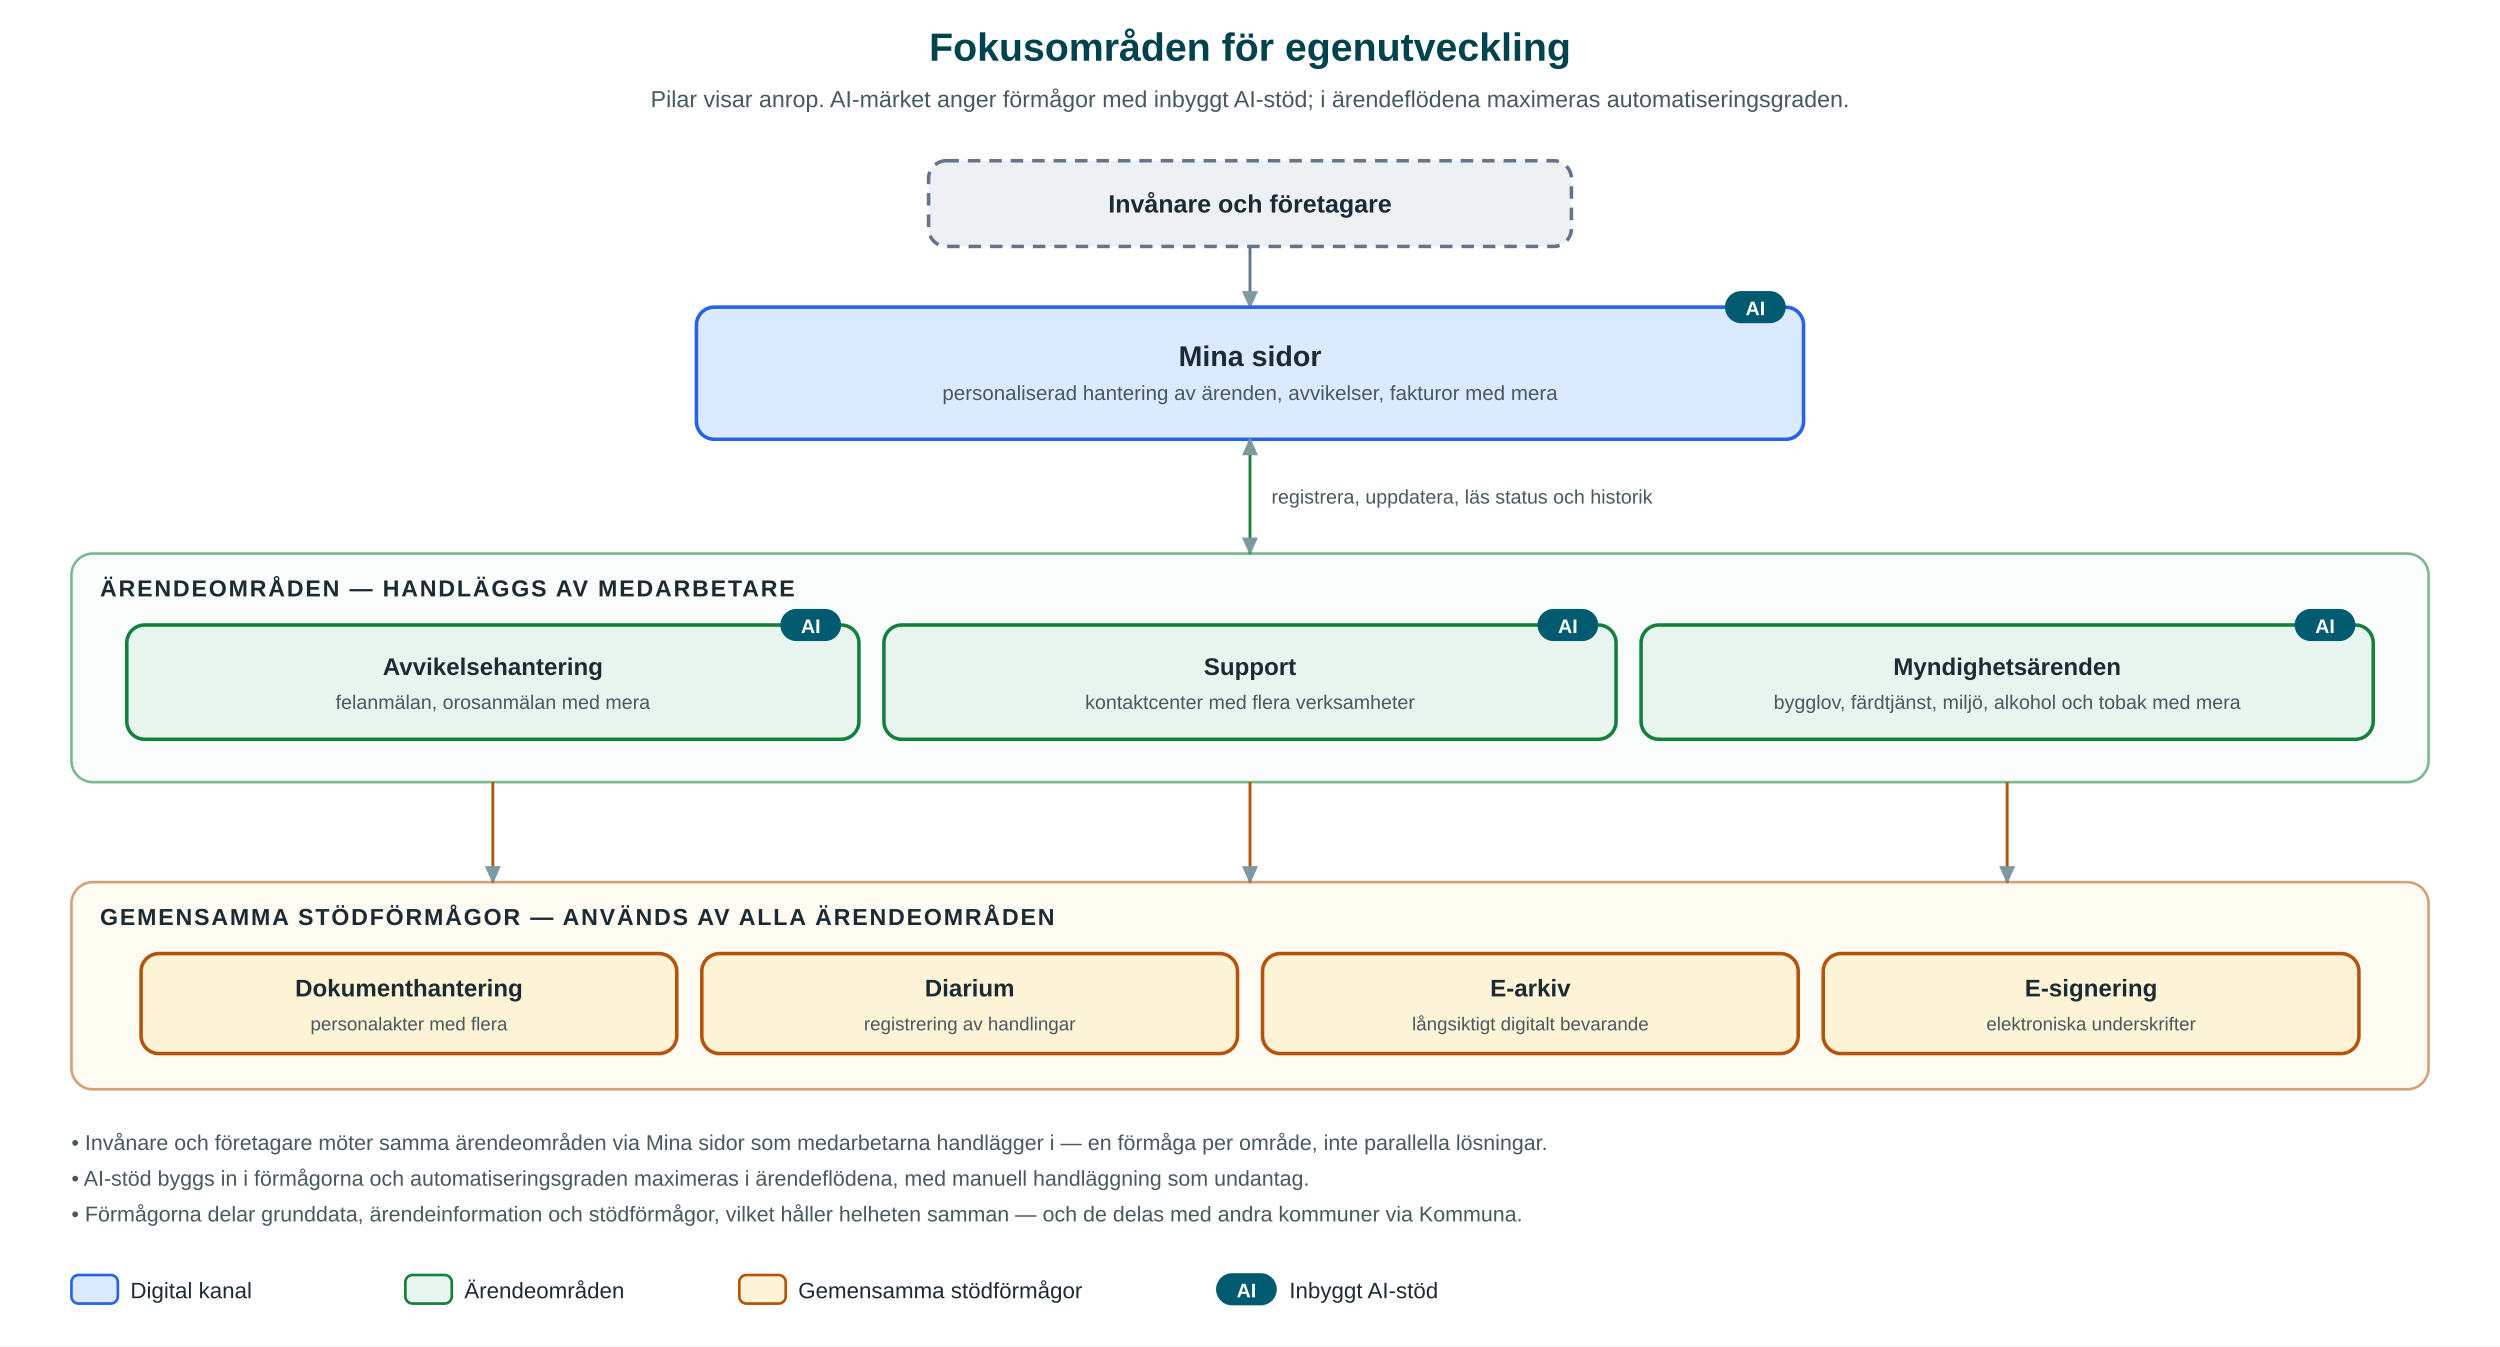
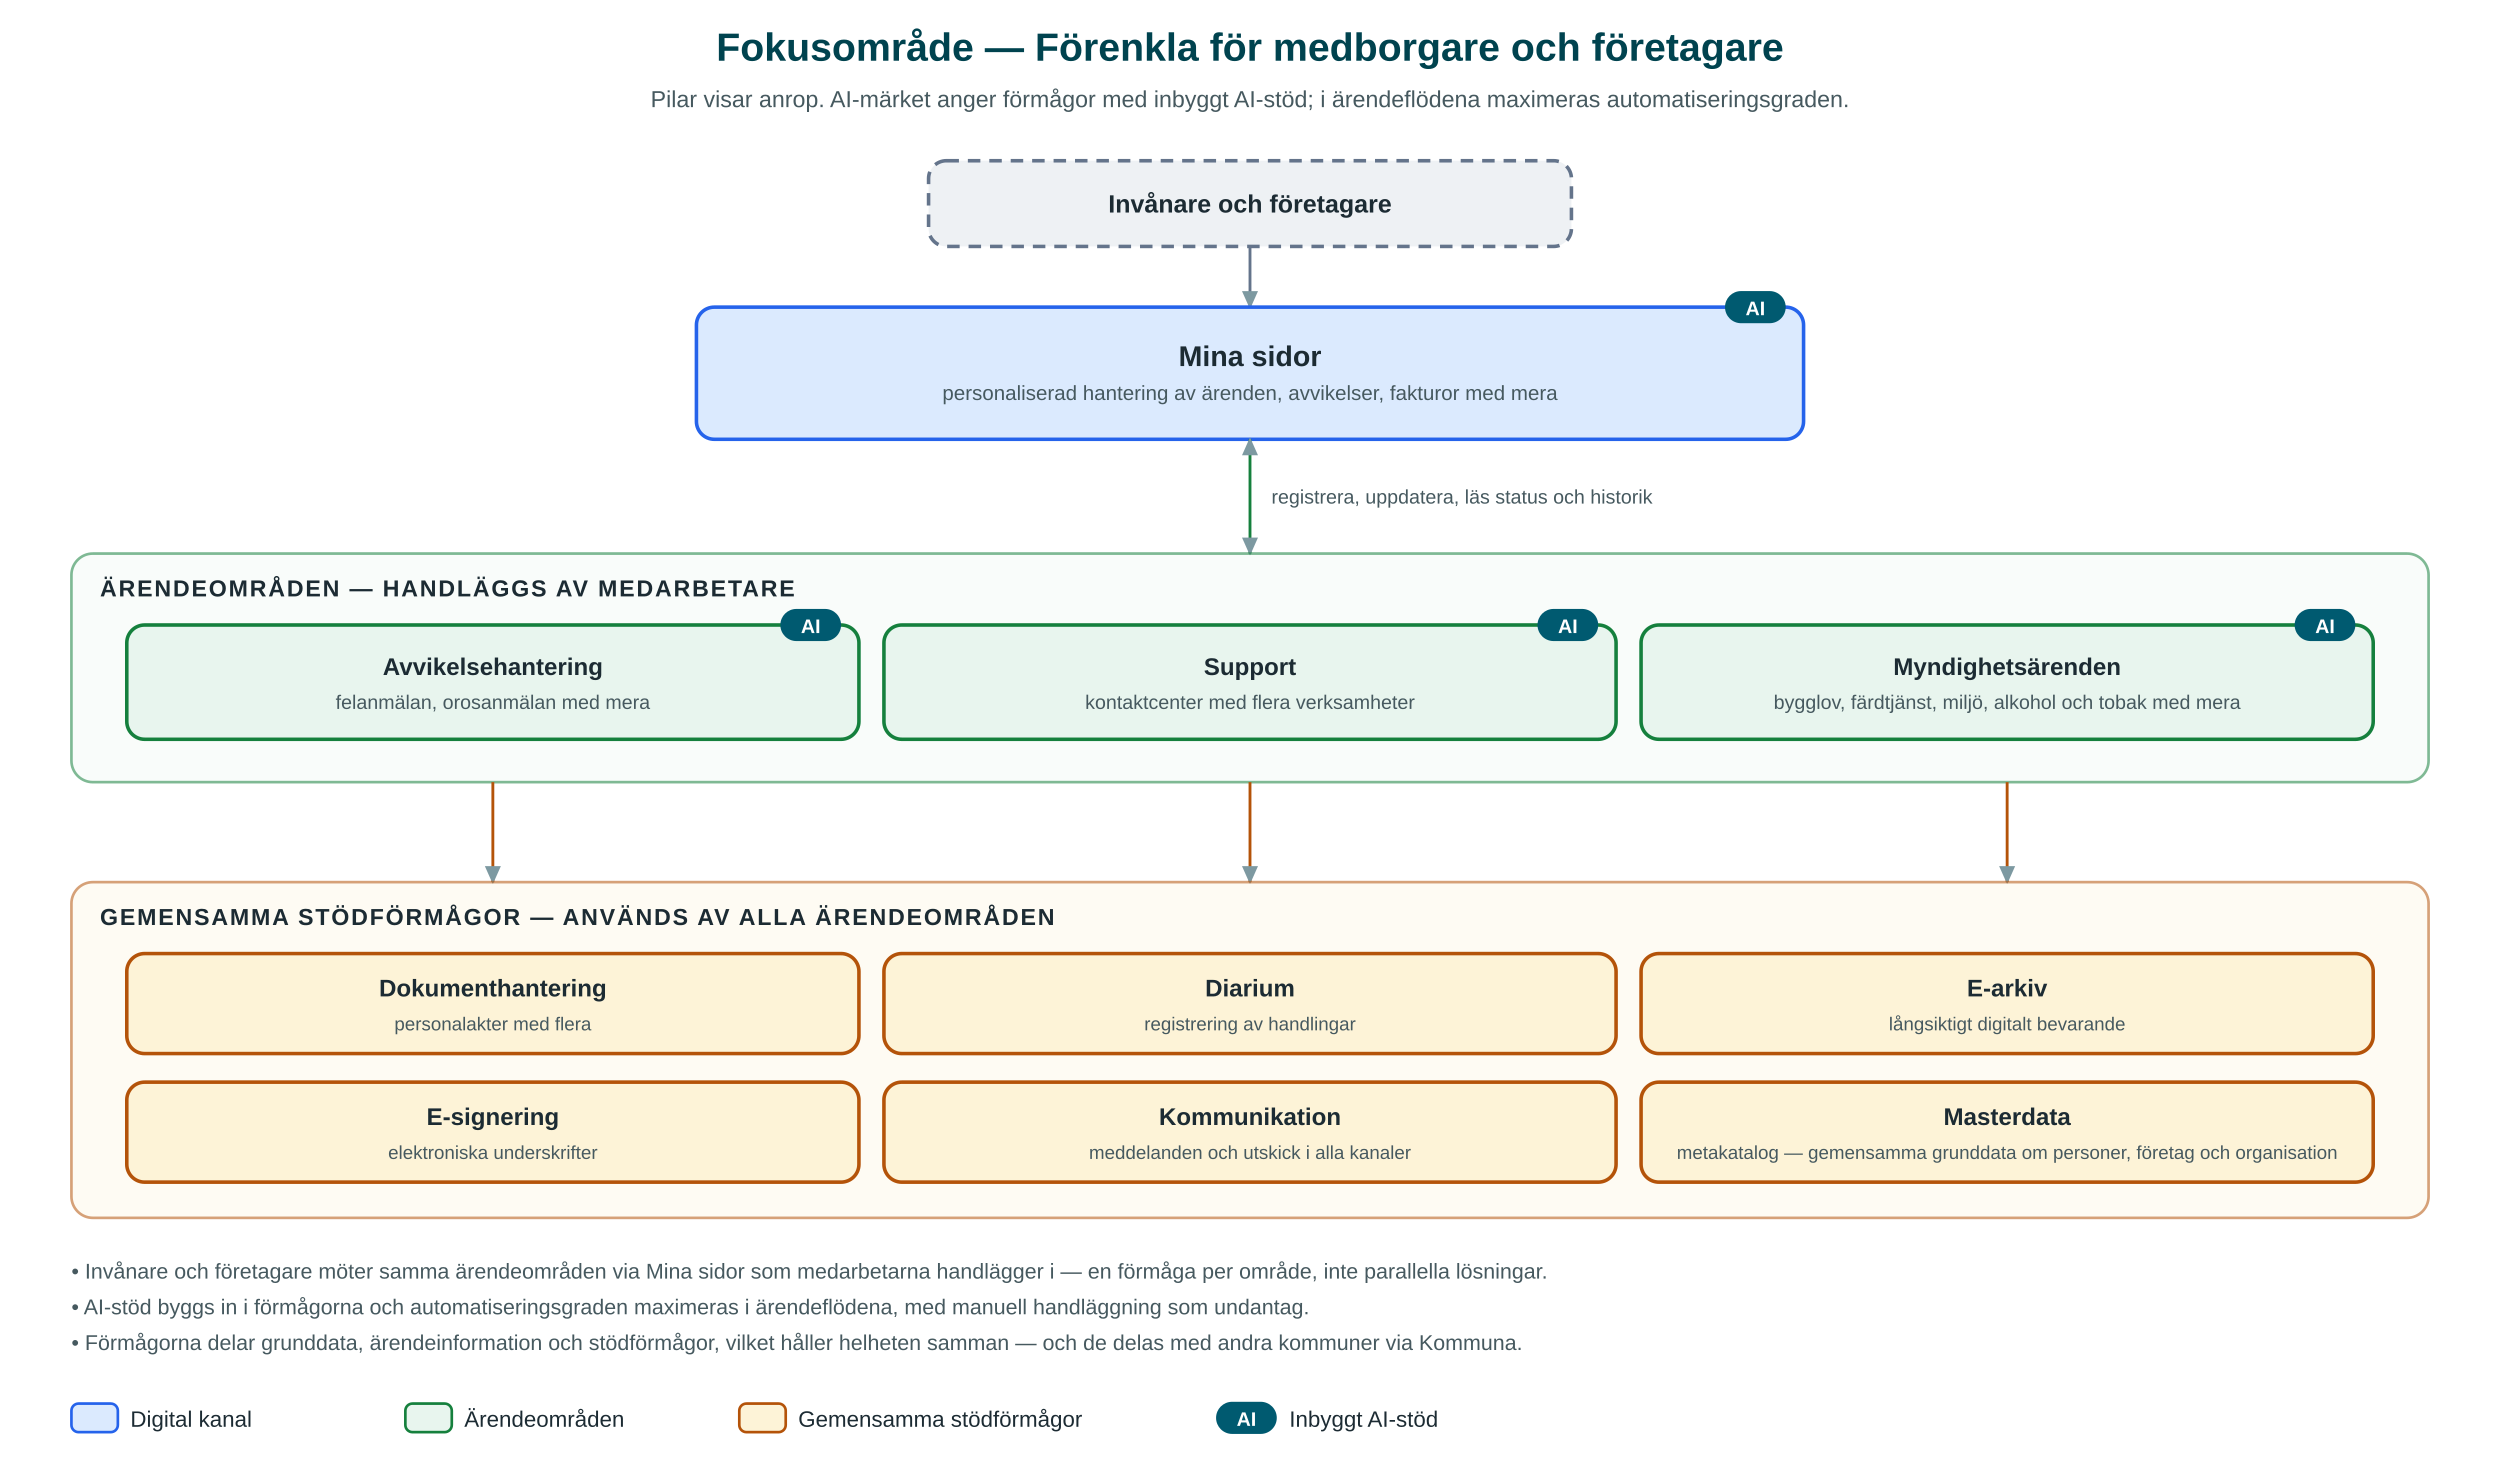
- <svg xmlns="http://www.w3.org/2000/svg" viewBox="0 0 1400 754" font-family="Segoe UI, Helvetica Neue, Arial, sans-serif" role="img" aria-label="Fokusområden för Sundsvalls kommuns egenutveckling">
+ <svg xmlns="http://www.w3.org/2000/svg" viewBox="0 0 1400 826" font-family="Segoe UI, Helvetica Neue, Arial, sans-serif" role="img" aria-label="Fokusområdet Förenkla för medborgare och företagare i Sundsvalls kommuns egenutveckling">
  <defs>
    <marker id="arr" viewBox="0 0 10 10" refX="8" refY="5" markerWidth="7" markerHeight="7" orient="auto-start-reverse">
      <path d="M 0 1 L 9 5 L 0 9 z" fill="#7d99a1" />
    </marker>
  </defs>
-   <rect width="1400" height="754" fill="#ffffff" />
-   <text x="700.0" y="34" text-anchor="middle" font-size="22" font-weight="bold" fill="#00434f">Fokusområden för egenutveckling</text>
+   <rect width="1400" height="826" fill="#ffffff" />
+   <text x="700.0" y="34" text-anchor="middle" font-size="22" font-weight="bold" fill="#00434f">Fokusområde — Förenkla för medborgare och företagare</text>
  <text x="700.0" y="60" text-anchor="middle" font-size="13" fill="#46595f">Pilar visar anrop. AI-märket anger förmågor med inbyggt AI-stöd; i ärendeflödena maximeras automatiseringsgraden.</text>
  <rect x="520.0" y="90" rx="10" width="360" height="48" fill="#eef1f4" stroke="#64748b" stroke-width="2" stroke-dasharray="7,5" />
  <text x="700.0" y="119.0" text-anchor="middle" font-size="14" font-weight="bold" fill="#1c2b33">Invånare och företagare</text>
  <path d="M 700.0 138 L 700.0 172" fill="none" stroke="#64748b" stroke-width="1.6" marker-end="url(#arr)" />
  <rect x="390.0" y="172" rx="10" width="620" height="74" fill="#dbeafe" stroke="#2563eb" stroke-width="2" />
  <text x="700.0" y="205.0" text-anchor="middle" font-size="16" font-weight="bold" fill="#1c2b33">Mina sidor</text>
  <text x="700.0" y="224.0" text-anchor="middle" font-size="11.5" fill="#46595f">personaliserad hantering av ärenden, avvikelser, fakturor med mera</text>
  <rect x="966.0" y="163" rx="9" width="34" height="18" fill="#005a70" />
  <text x="983.0" y="176.5" text-anchor="middle" font-size="11" font-weight="bold" fill="#ffffff">AI</text>
  <path d="M 700.0 246 L 700.0 310" fill="none" stroke="#15803d" stroke-width="1.6" marker-start="url(#arr)" marker-end="url(#arr)" />
  <text x="712.0" y="282" font-size="11" fill="#46595f">registrera, uppdatera, läs status och historik</text>
  <rect x="40" y="310" rx="12" width="1320" height="128" fill="#f4faf6" stroke="#15803d" stroke-width="1.5" opacity="0.55" />
  <text x="56" y="334" font-size="13" font-weight="bold" letter-spacing="1" fill="#1c2b33">ÄRENDEOMRÅDEN — HANDLÄGGS AV MEDARBETARE</text>
  <rect x="71.0" y="350" rx="10" width="410" height="64" fill="#e8f5ee" stroke="#15803d" stroke-width="2" />
  <text x="276.0" y="378.0" text-anchor="middle" font-size="13.5" font-weight="bold" fill="#1c2b33">Avvikelsehantering</text>
  <text x="276.0" y="397.0" text-anchor="middle" font-size="11" fill="#46595f">felanmälan, orosanmälan med mera</text>
  <rect x="437.0" y="341" rx="9" width="34" height="18" fill="#005a70" />
  <text x="454.0" y="354.5" text-anchor="middle" font-size="11" font-weight="bold" fill="#ffffff">AI</text>
  <rect x="495.0" y="350" rx="10" width="410" height="64" fill="#e8f5ee" stroke="#15803d" stroke-width="2" />
  <text x="700.0" y="378.0" text-anchor="middle" font-size="13.5" font-weight="bold" fill="#1c2b33">Support</text>
  <text x="700.0" y="397.0" text-anchor="middle" font-size="11" fill="#46595f">kontaktcenter med flera verksamheter</text>
  <rect x="861.0" y="341" rx="9" width="34" height="18" fill="#005a70" />
  <text x="878.0" y="354.5" text-anchor="middle" font-size="11" font-weight="bold" fill="#ffffff">AI</text>
  <rect x="919.0" y="350" rx="10" width="410" height="64" fill="#e8f5ee" stroke="#15803d" stroke-width="2" />
  <text x="1124.0" y="378.0" text-anchor="middle" font-size="13.5" font-weight="bold" fill="#1c2b33">Myndighetsärenden</text>
  <text x="1124.0" y="397.0" text-anchor="middle" font-size="11" fill="#46595f">bygglov, färdtjänst, miljö, alkohol och tobak med mera</text>
  <rect x="1285.0" y="341" rx="9" width="34" height="18" fill="#005a70" />
  <text x="1302.0" y="354.5" text-anchor="middle" font-size="11" font-weight="bold" fill="#ffffff">AI</text>
  <path d="M 276.0 438 L 276.0 494" fill="none" stroke="#b45309" stroke-width="1.6" marker-end="url(#arr)" />
  <path d="M 700.0 438 L 700.0 494" fill="none" stroke="#b45309" stroke-width="1.6" marker-end="url(#arr)" />
  <path d="M 1124.0 438 L 1124.0 494" fill="none" stroke="#b45309" stroke-width="1.6" marker-end="url(#arr)" />
-   <rect x="40" y="494" rx="12" width="1320" height="116" fill="#fdf8ea" stroke="#b45309" stroke-width="1.5" opacity="0.55" />
+   <rect x="40" y="494" rx="12" width="1320" height="188" fill="#fdf8ea" stroke="#b45309" stroke-width="1.5" opacity="0.55" />
  <text x="56" y="518" font-size="13" font-weight="bold" letter-spacing="1" fill="#1c2b33">GEMENSAMMA STÖDFÖRMÅGOR — ANVÄNDS AV ALLA ÄRENDEOMRÅDEN</text>
-   <rect x="79.0" y="534" rx="10" width="300" height="56" fill="#fdf3d7" stroke="#b45309" stroke-width="2" />
-   <text x="229.0" y="558.0" text-anchor="middle" font-size="13.5" font-weight="bold" fill="#1c2b33">Dokumenthantering</text>
-   <text x="229.0" y="577.0" text-anchor="middle" font-size="10.5" fill="#46595f">personalakter med flera</text>
-   <rect x="393.0" y="534" rx="10" width="300" height="56" fill="#fdf3d7" stroke="#b45309" stroke-width="2" />
-   <text x="543.0" y="558.0" text-anchor="middle" font-size="13.5" font-weight="bold" fill="#1c2b33">Diarium</text>
-   <text x="543.0" y="577.0" text-anchor="middle" font-size="10.5" fill="#46595f">registrering av handlingar</text>
-   <rect x="707.0" y="534" rx="10" width="300" height="56" fill="#fdf3d7" stroke="#b45309" stroke-width="2" />
-   <text x="857.0" y="558.0" text-anchor="middle" font-size="13.5" font-weight="bold" fill="#1c2b33">E-arkiv</text>
-   <text x="857.0" y="577.0" text-anchor="middle" font-size="10.5" fill="#46595f">långsiktigt digitalt bevarande</text>
-   <rect x="1021.0" y="534" rx="10" width="300" height="56" fill="#fdf3d7" stroke="#b45309" stroke-width="2" />
-   <text x="1171.0" y="558.0" text-anchor="middle" font-size="13.5" font-weight="bold" fill="#1c2b33">E-signering</text>
-   <text x="1171.0" y="577.0" text-anchor="middle" font-size="10.5" fill="#46595f">elektroniska underskrifter</text>
-   <text x="40" y="644" font-size="12" fill="#46595f">• Invånare och företagare möter samma ärendeområden via Mina sidor som medarbetarna handlägger i — en förmåga per område, inte parallella lösningar.</text>
-   <text x="40" y="664" font-size="12" fill="#46595f">• AI-stöd byggs in i förmågorna och automatiseringsgraden maximeras i ärendeflödena, med manuell handläggning som undantag.</text>
-   <text x="40" y="684" font-size="12" fill="#46595f">• Förmågorna delar grunddata, ärendeinformation och stödförmågor, vilket håller helheten samman — och de delas med andra kommuner via Kommuna.</text>
-   <rect x="40" y="714" width="26" height="16" rx="4" fill="#dbeafe" stroke="#2563eb" stroke-width="1.5" />
-   <text x="73" y="727" font-size="12.5" fill="#1c2b33">Digital kanal</text>
-   <rect x="227" y="714" width="26" height="16" rx="4" fill="#e8f5ee" stroke="#15803d" stroke-width="1.5" />
-   <text x="260" y="727" font-size="12.5" fill="#1c2b33">Ärendeområden</text>
-   <rect x="414" y="714" width="26" height="16" rx="4" fill="#fdf3d7" stroke="#b45309" stroke-width="1.5" />
-   <text x="447" y="727" font-size="12.5" fill="#1c2b33">Gemensamma stödförmågor</text>
-   <rect x="681" y="713" rx="9" width="34" height="18" fill="#005a70" />
-   <text x="698" y="726.5" text-anchor="middle" font-size="11" font-weight="bold" fill="#ffffff">AI</text>
-   <text x="722" y="727" font-size="12.5" fill="#1c2b33">Inbyggt AI-stöd</text>
+   <rect x="71.0" y="534" rx="10" width="410" height="56" fill="#fdf3d7" stroke="#b45309" stroke-width="2" />
+   <text x="276.0" y="558.0" text-anchor="middle" font-size="13.5" font-weight="bold" fill="#1c2b33">Dokumenthantering</text>
+   <text x="276.0" y="577.0" text-anchor="middle" font-size="10.5" fill="#46595f">personalakter med flera</text>
+   <rect x="495.0" y="534" rx="10" width="410" height="56" fill="#fdf3d7" stroke="#b45309" stroke-width="2" />
+   <text x="700.0" y="558.0" text-anchor="middle" font-size="13.5" font-weight="bold" fill="#1c2b33">Diarium</text>
+   <text x="700.0" y="577.0" text-anchor="middle" font-size="10.5" fill="#46595f">registrering av handlingar</text>
+   <rect x="919.0" y="534" rx="10" width="410" height="56" fill="#fdf3d7" stroke="#b45309" stroke-width="2" />
+   <text x="1124.0" y="558.0" text-anchor="middle" font-size="13.5" font-weight="bold" fill="#1c2b33">E-arkiv</text>
+   <text x="1124.0" y="577.0" text-anchor="middle" font-size="10.5" fill="#46595f">långsiktigt digitalt bevarande</text>
+   <rect x="71.0" y="606" rx="10" width="410" height="56" fill="#fdf3d7" stroke="#b45309" stroke-width="2" />
+   <text x="276.0" y="630.0" text-anchor="middle" font-size="13.5" font-weight="bold" fill="#1c2b33">E-signering</text>
+   <text x="276.0" y="649.0" text-anchor="middle" font-size="10.5" fill="#46595f">elektroniska underskrifter</text>
+   <rect x="495.0" y="606" rx="10" width="410" height="56" fill="#fdf3d7" stroke="#b45309" stroke-width="2" />
+   <text x="700.0" y="630.0" text-anchor="middle" font-size="13.5" font-weight="bold" fill="#1c2b33">Kommunikation</text>
+   <text x="700.0" y="649.0" text-anchor="middle" font-size="10.5" fill="#46595f">meddelanden och utskick i alla kanaler</text>
+   <rect x="919.0" y="606" rx="10" width="410" height="56" fill="#fdf3d7" stroke="#b45309" stroke-width="2" />
+   <text x="1124.0" y="630.0" text-anchor="middle" font-size="13.5" font-weight="bold" fill="#1c2b33">Masterdata</text>
+   <text x="1124.0" y="649.0" text-anchor="middle" font-size="10.5" fill="#46595f">metakatalog — gemensamma grunddata om personer, företag och organisation</text>
+   <text x="40" y="716" font-size="12" fill="#46595f">• Invånare och företagare möter samma ärendeområden via Mina sidor som medarbetarna handlägger i — en förmåga per område, inte parallella lösningar.</text>
+   <text x="40" y="736" font-size="12" fill="#46595f">• AI-stöd byggs in i förmågorna och automatiseringsgraden maximeras i ärendeflödena, med manuell handläggning som undantag.</text>
+   <text x="40" y="756" font-size="12" fill="#46595f">• Förmågorna delar grunddata, ärendeinformation och stödförmågor, vilket håller helheten samman — och de delas med andra kommuner via Kommuna.</text>
+   <rect x="40" y="786" width="26" height="16" rx="4" fill="#dbeafe" stroke="#2563eb" stroke-width="1.5" />
+   <text x="73" y="799" font-size="12.5" fill="#1c2b33">Digital kanal</text>
+   <rect x="227" y="786" width="26" height="16" rx="4" fill="#e8f5ee" stroke="#15803d" stroke-width="1.5" />
+   <text x="260" y="799" font-size="12.5" fill="#1c2b33">Ärendeområden</text>
+   <rect x="414" y="786" width="26" height="16" rx="4" fill="#fdf3d7" stroke="#b45309" stroke-width="1.5" />
+   <text x="447" y="799" font-size="12.5" fill="#1c2b33">Gemensamma stödförmågor</text>
+   <rect x="681" y="785" rx="9" width="34" height="18" fill="#005a70" />
+   <text x="698" y="798.5" text-anchor="middle" font-size="11" font-weight="bold" fill="#ffffff">AI</text>
+   <text x="722" y="799" font-size="12.5" fill="#1c2b33">Inbyggt AI-stöd</text>
</svg>
